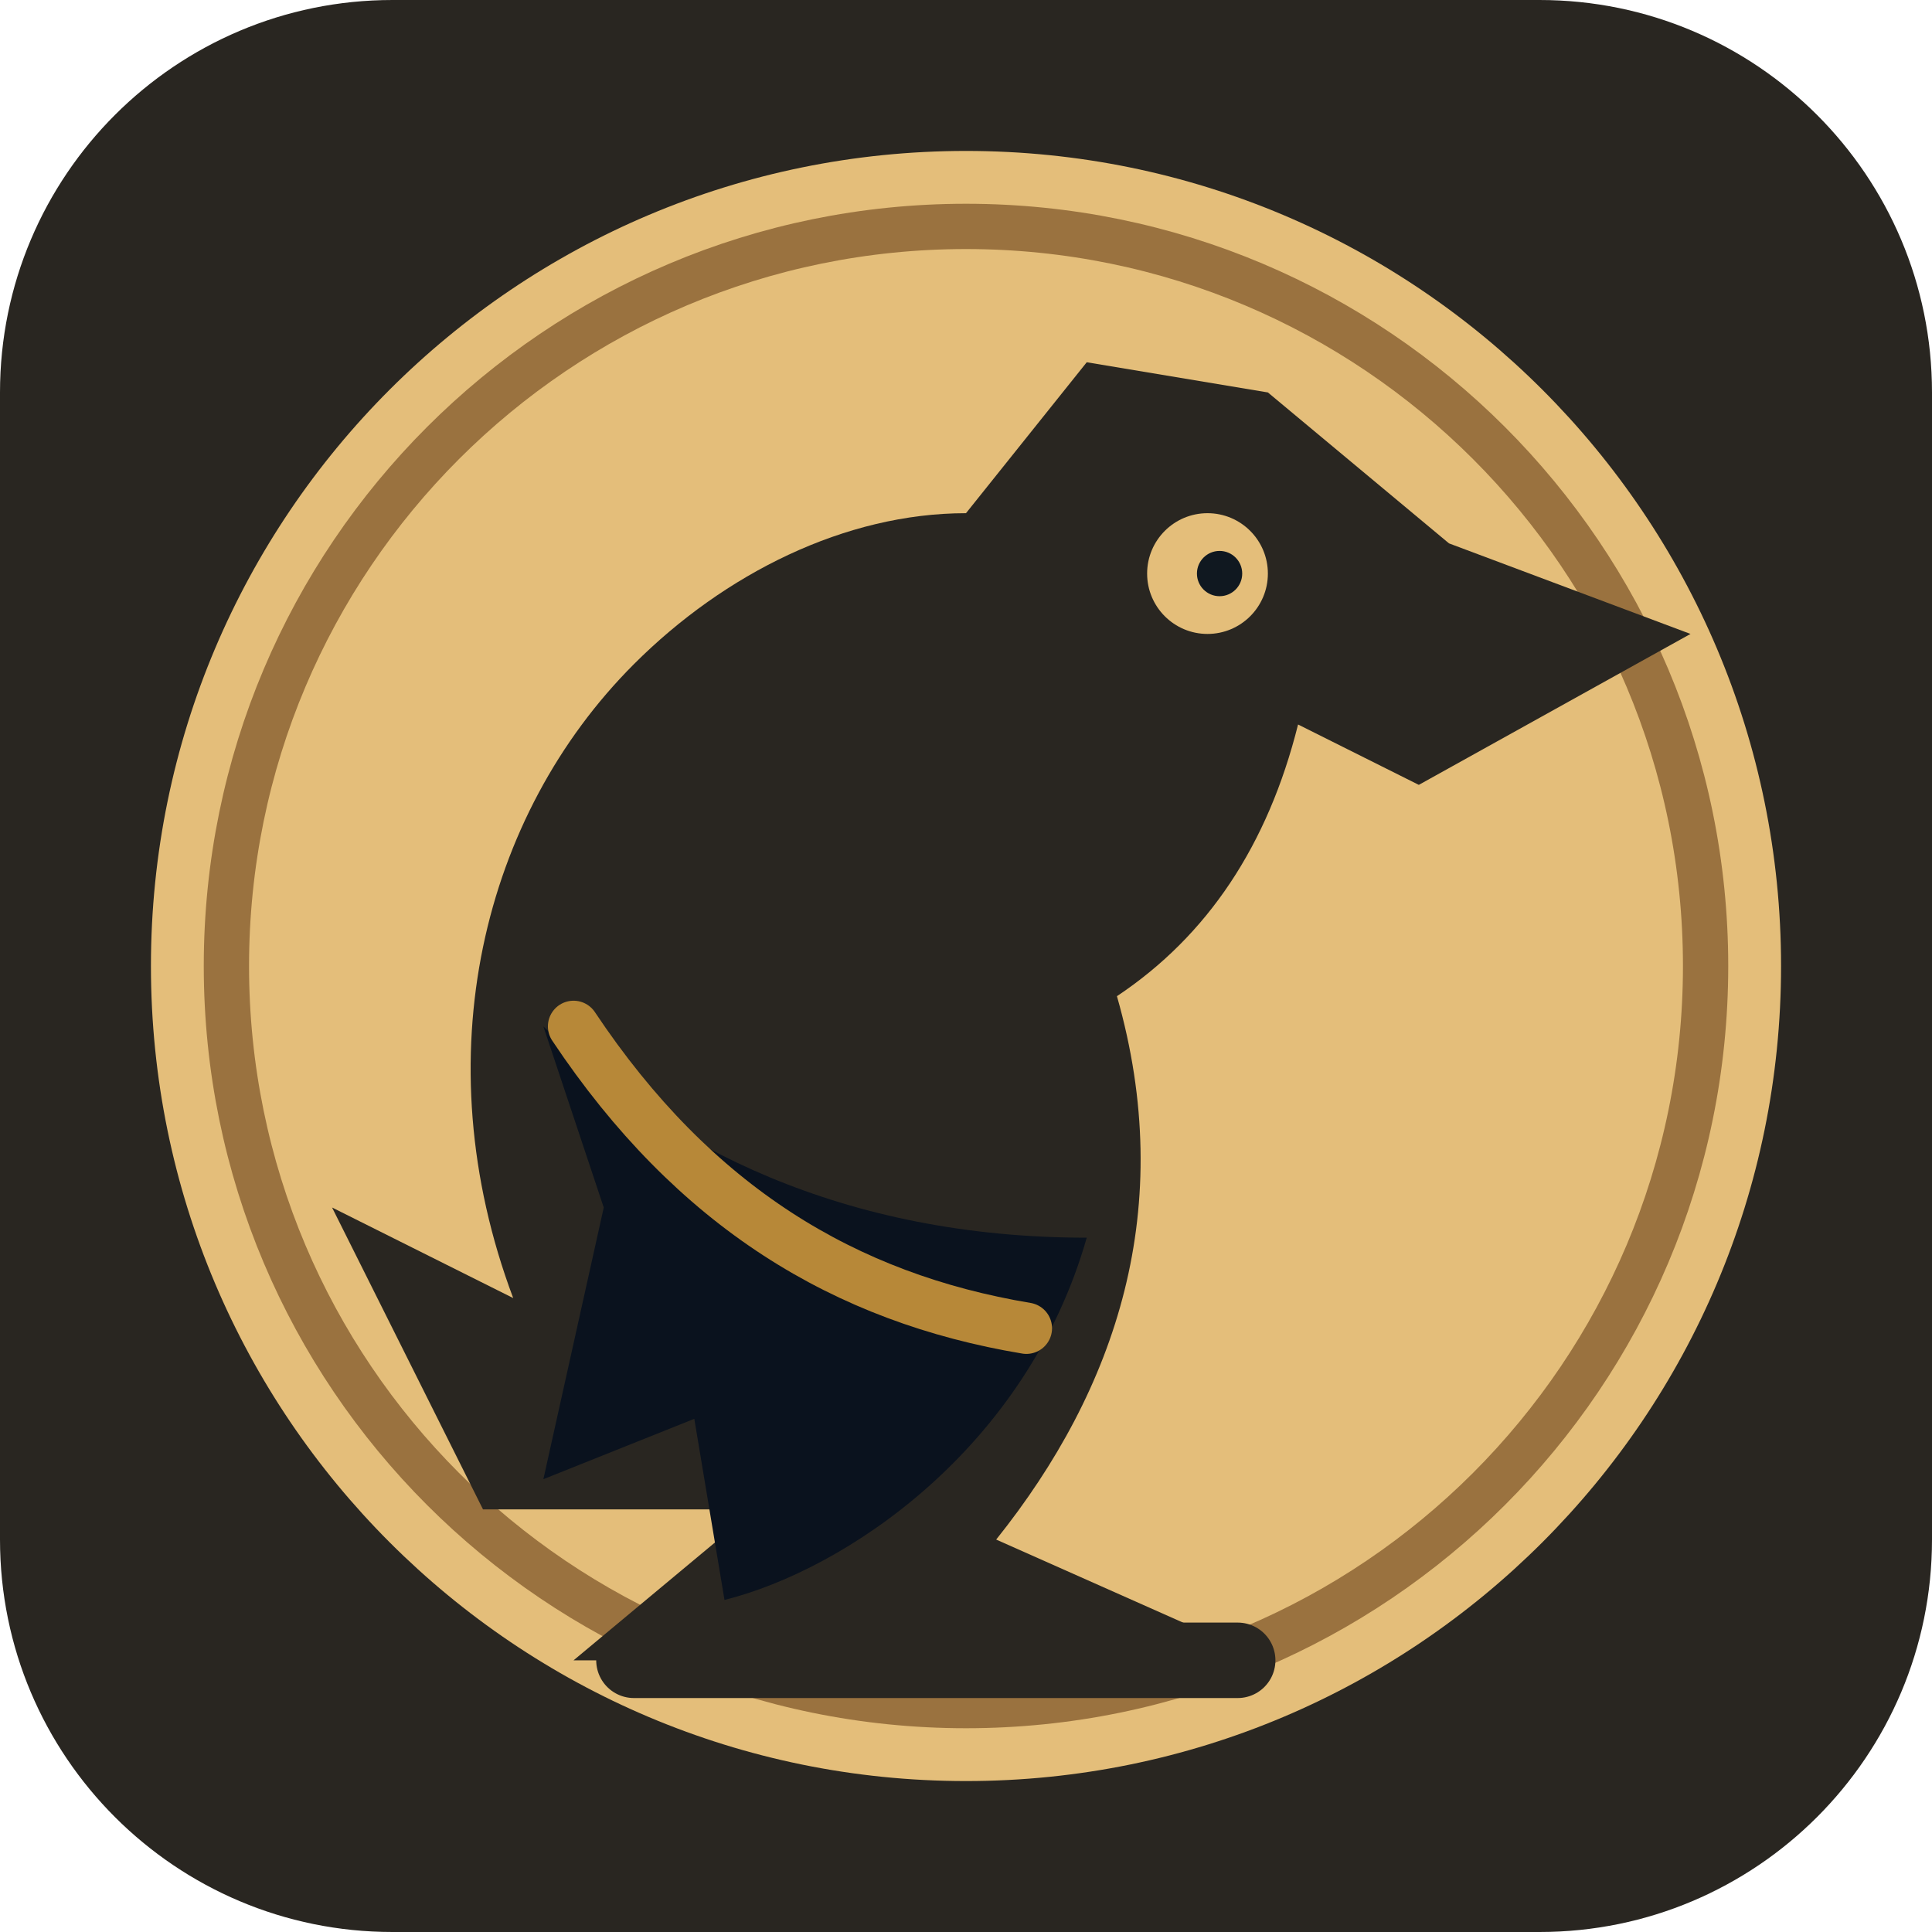
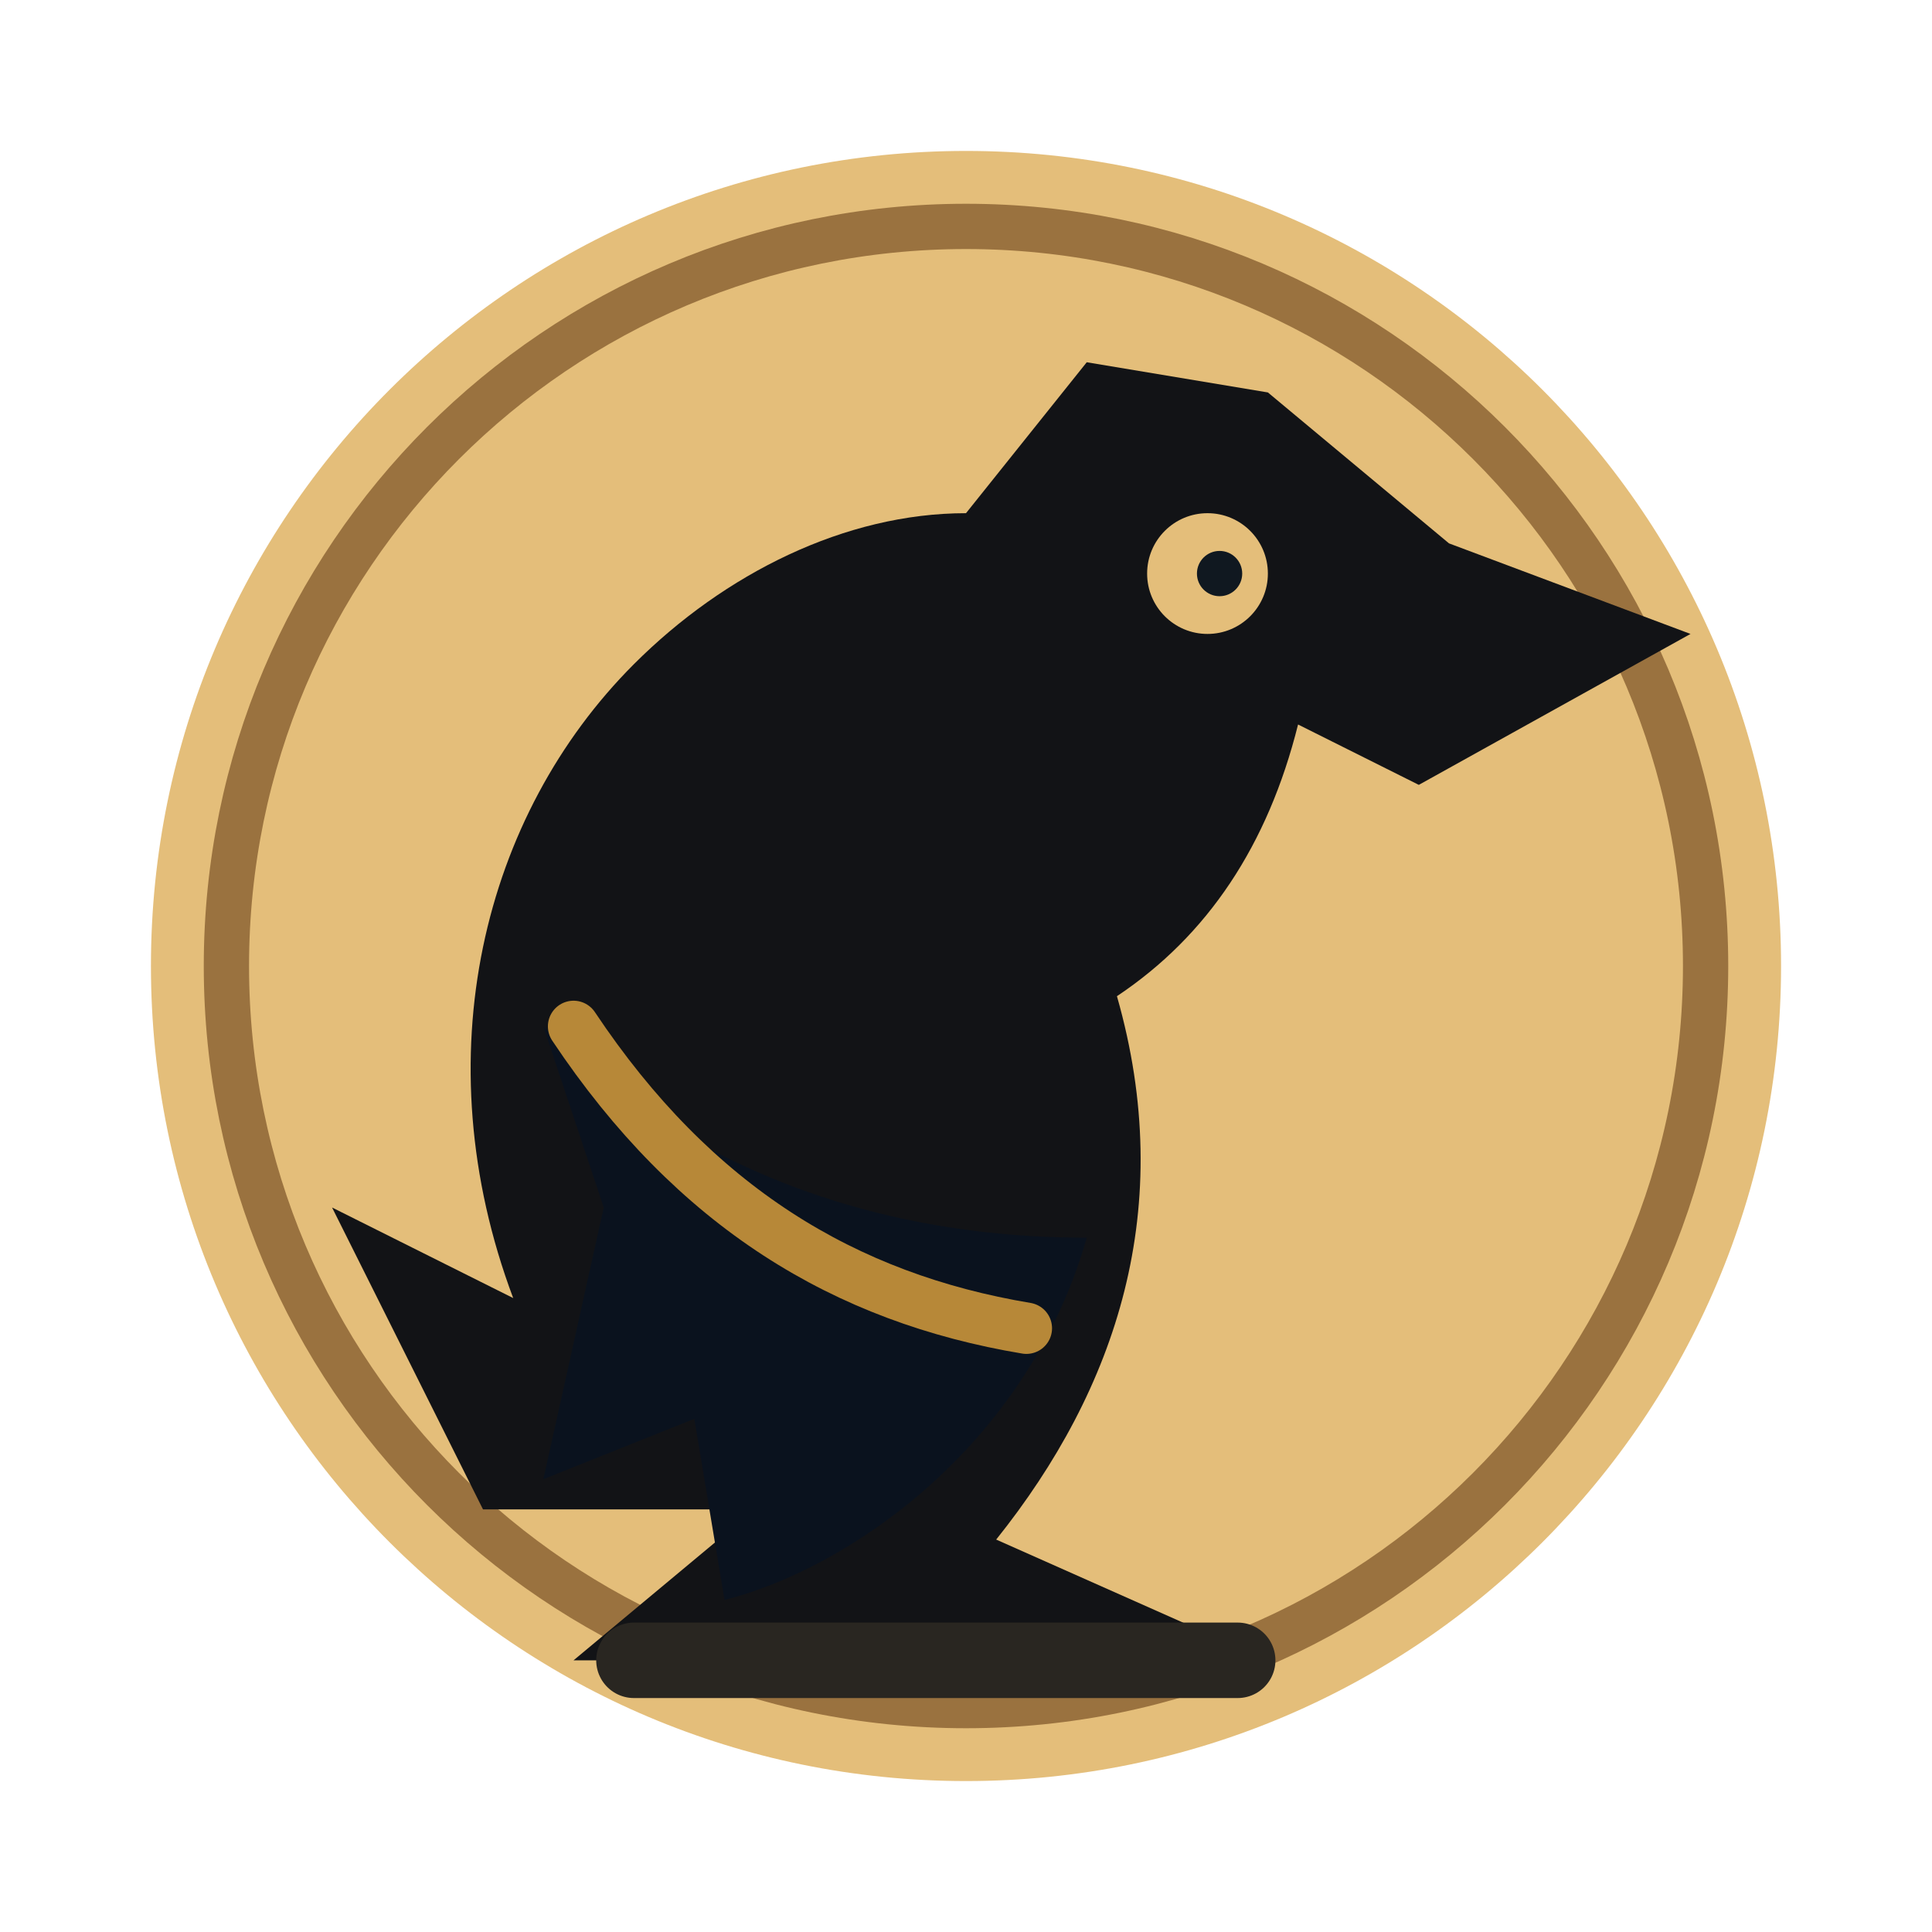
<svg xmlns="http://www.w3.org/2000/svg" viewBox="0 0 64 64" role="img" aria-label="Corvo do Esfola Bank">
-   <rect width="64" height="64" rx="13" fill="#292621" />
  <circle cx="32" cy="32" r="27" fill="#E4BE7A" />
  <circle cx="32" cy="32" r="24.5" fill="none" stroke="#9A723F" stroke-width="1.5" />
-   <path d="M16 50 11 40l6 3c-3-8-1-16 4-21 3-3 7-5 11-5l4-5 6 1 6 5 8 3-9 5-4-2c-1 4-3 7-6 9 2 7 0 13-4 18l9 4H19l6-5z" fill="#292621" />
+   <path d="M16 50 11 40l6 3c-3-8-1-16 4-21 3-3 7-5 11-5l4-5 6 1 6 5 8 3-9 5-4-2c-1 4-3 7-6 9 2 7 0 13-4 18l9 4H19l6-5z" fill="#121316" />
  <path d="M18 34c4 4 10 7 18 7-2 7-8 11-12 12l-1-6-5 2 2-9z" fill="#0A121E" />
  <path d="M19 34c4 6 9 9 15 10" fill="none" stroke="#B78838" stroke-width="1.7" stroke-linecap="round" />
  <circle cx="40" cy="19" r="2" fill="#E4BE7A" />
  <circle cx="40.4" cy="19" r=".75" fill="#101820" />
  <path d="M21 55h20" stroke="#292621" stroke-width="2.5" stroke-linecap="round" />
</svg>
